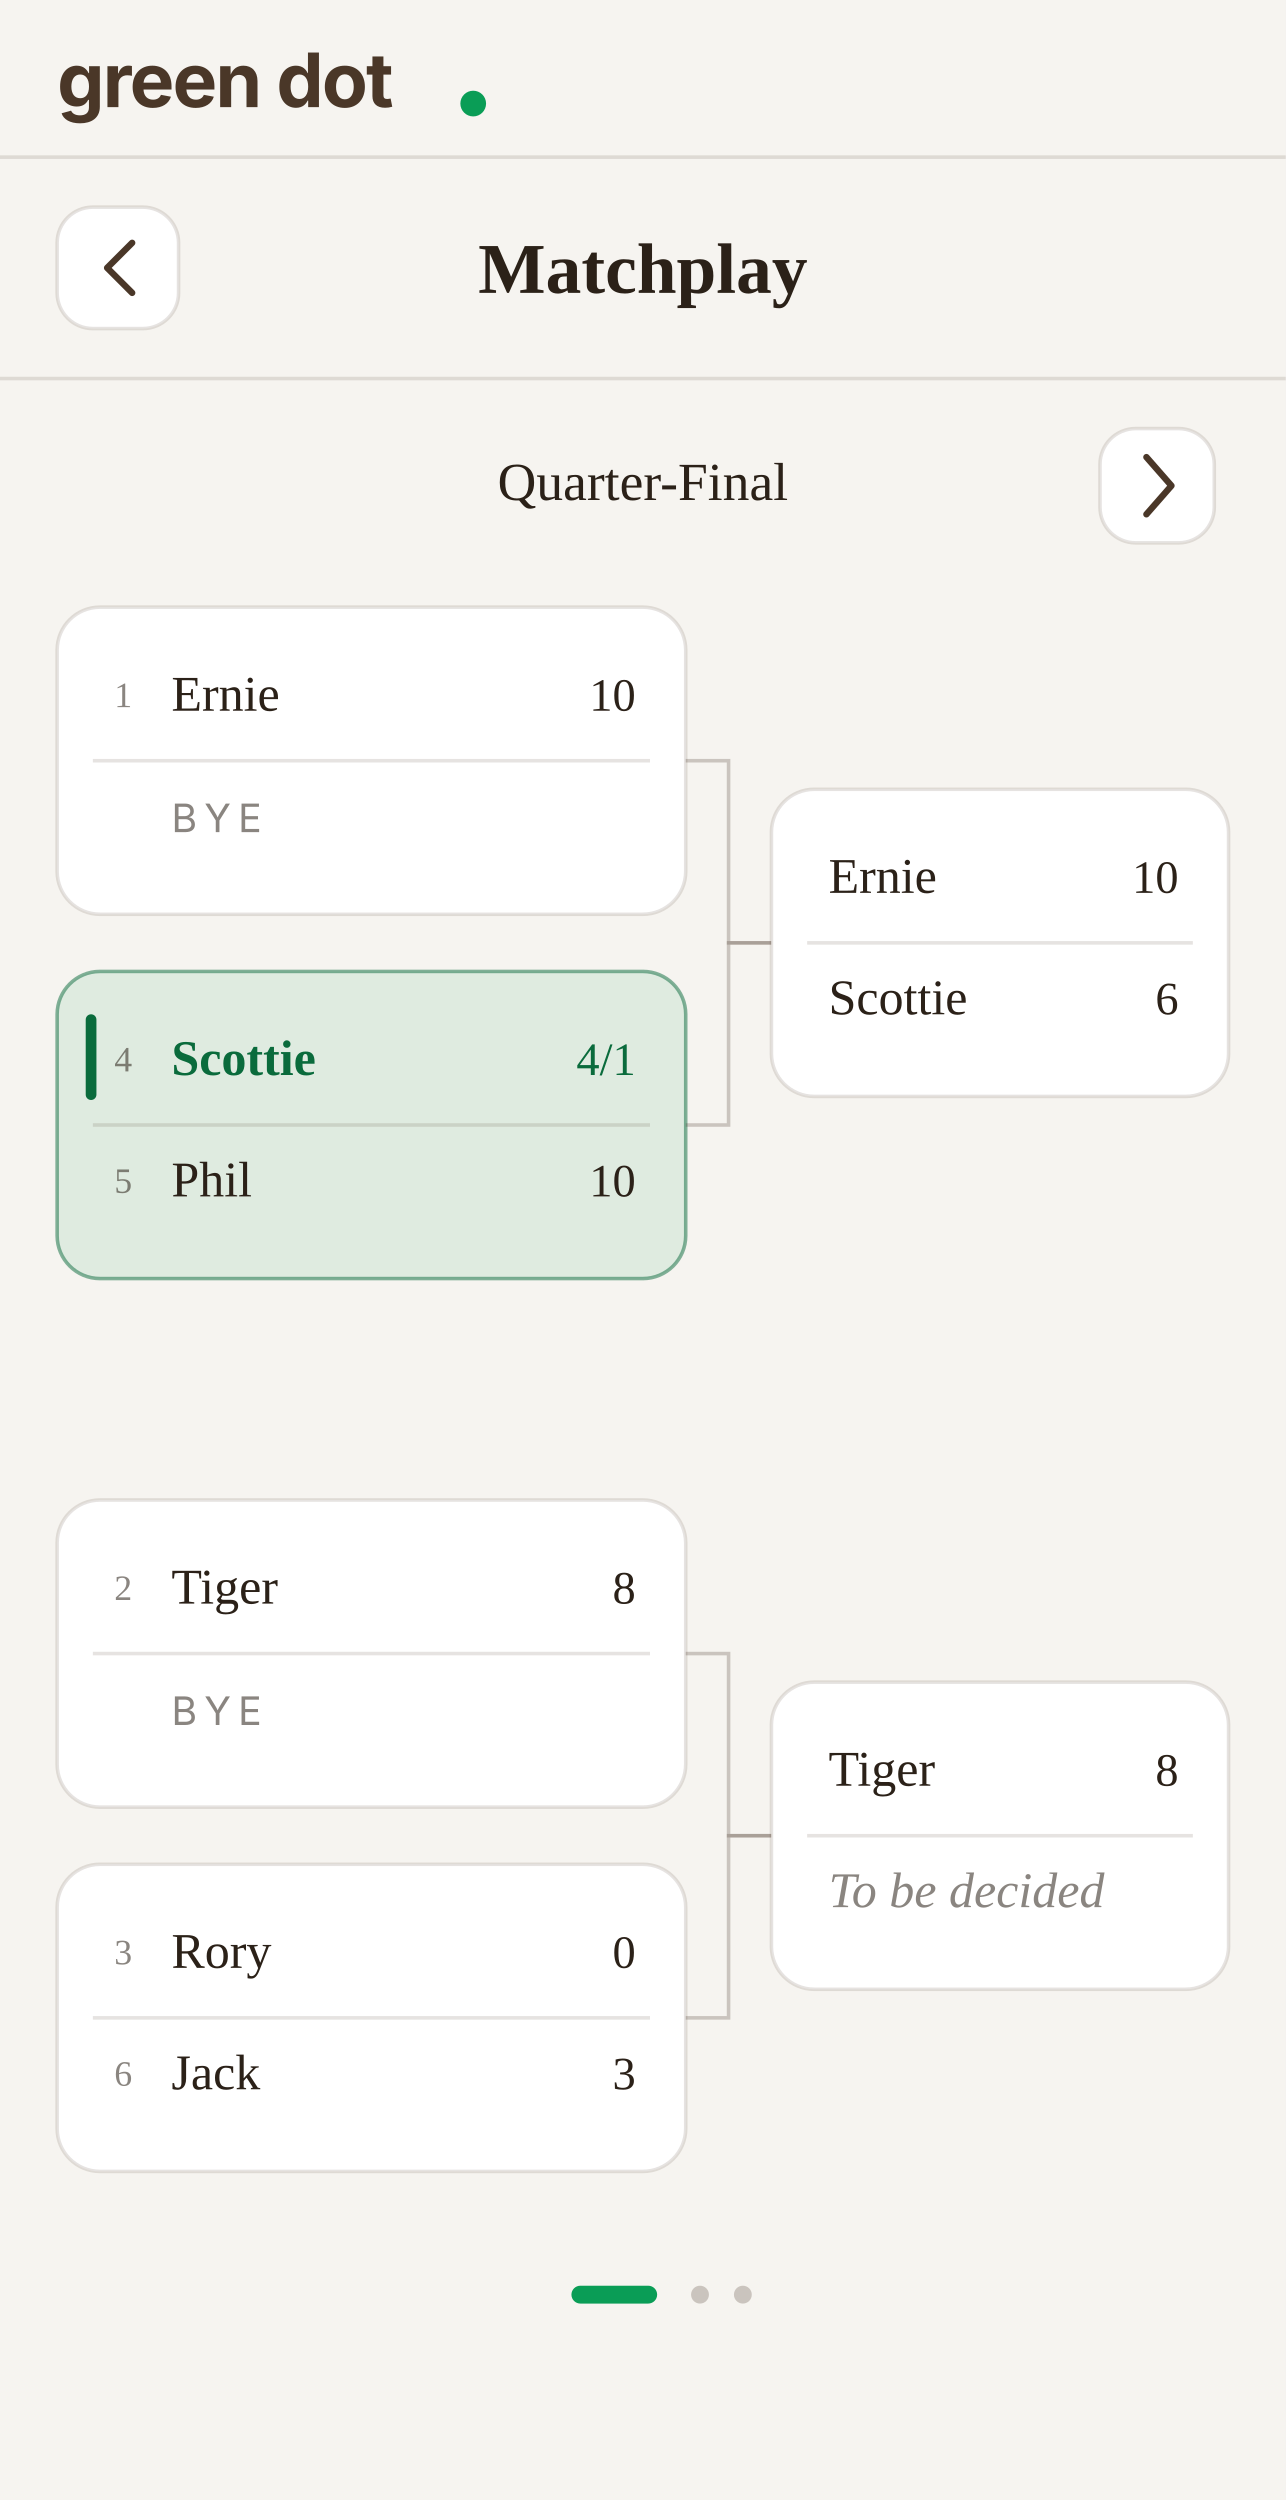
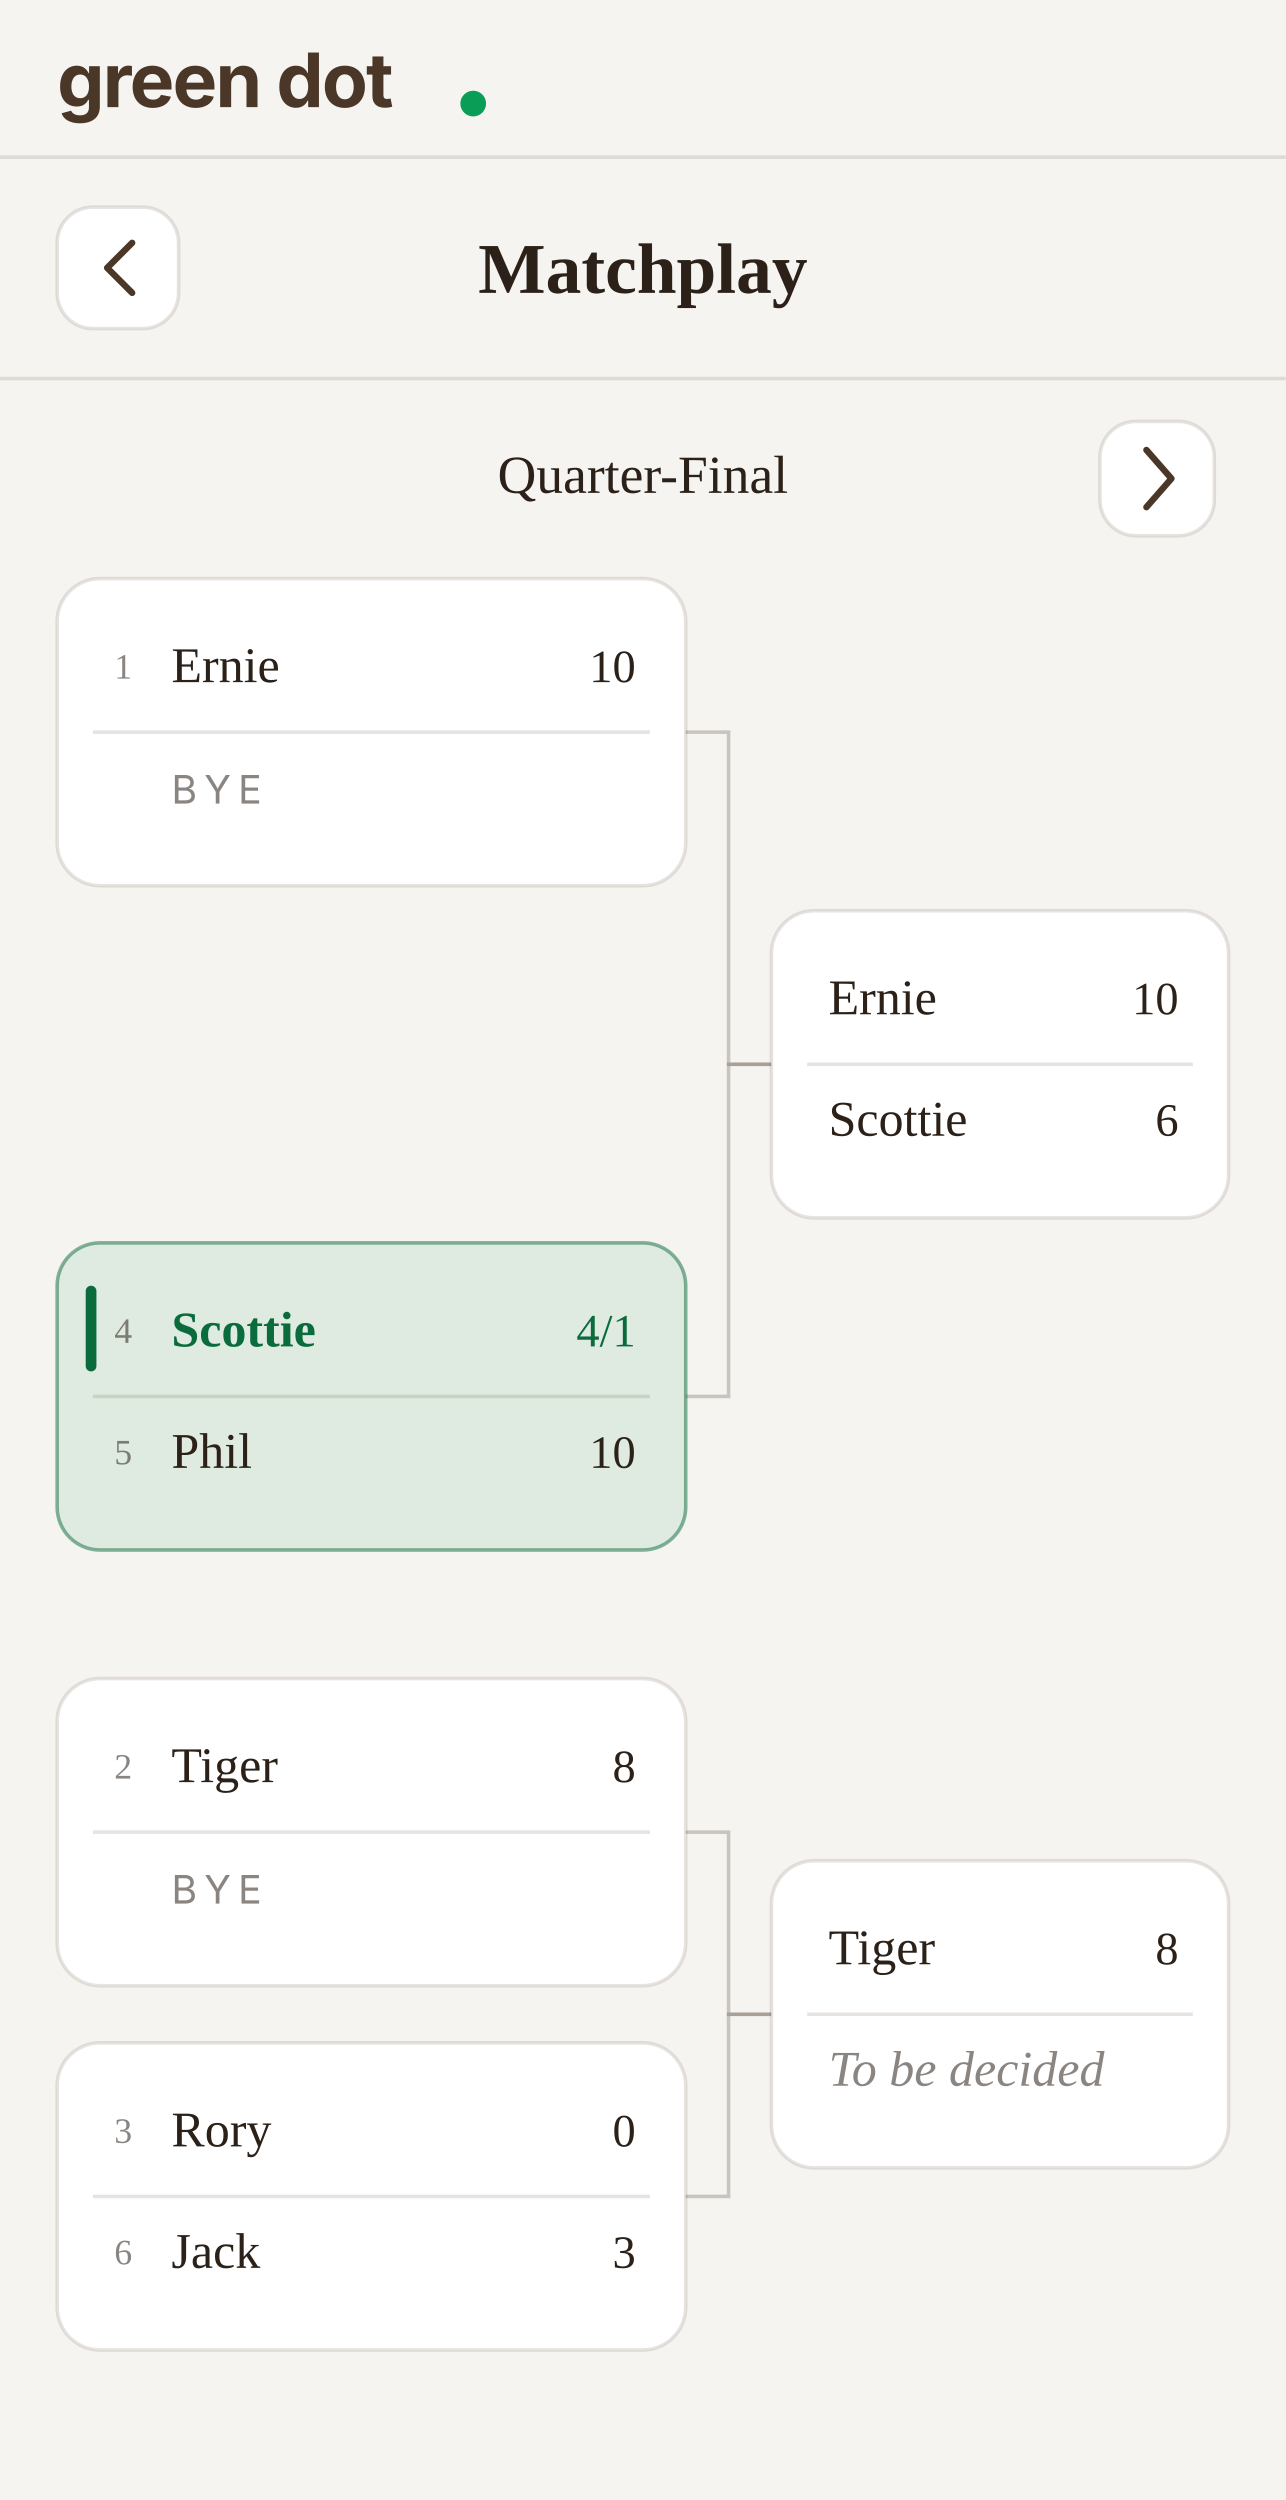
<svg xmlns="http://www.w3.org/2000/svg" viewBox="0 0 360 700" width="360" height="700">
  <rect width="360" height="700" fill="#F6F4F0" />
  <text x="16" y="30" font-family="-apple-system,'Segoe UI',system-ui,sans-serif" font-size="21" font-weight="700" fill="#4A3728" letter-spacing="-0.5">green dot</text>
  <circle cx="132.5" cy="29" r="3.6" fill="#0A9D56" />
  <line x1="0" y1="44" x2="360" y2="44" stroke="rgba(74,55,40,0.14)" />
  <rect x="16" y="58" width="34" height="34" rx="10" fill="#FFFFFF" stroke="rgba(74,55,40,0.14)" />
  <path d="M37 68 L30 75 L37 82" stroke="#4A3728" stroke-width="1.8" fill="none" stroke-linecap="round" stroke-linejoin="round" />
  <text x="180" y="82" font-family="Georgia,'Times New Roman',serif" font-size="20" font-weight="700" fill="#2B2118" text-anchor="middle">Matchplay</text>
  <line x1="0" y1="106" x2="360" y2="106" stroke="rgba(74,55,40,0.14)" />
-   <text x="180" y="140" font-family="Georgia,'Times New Roman',serif" font-size="15" font-weight="400" fill="#2B2118" text-anchor="middle">Quarter-Final</text>
-   <rect x="308" y="120" width="32" height="32" rx="10" fill="#FFFFFF" stroke="rgba(74,55,40,0.14)" />
-   <path d="M321 128 L328 136 L321 144" stroke="#4A3728" stroke-width="1.8" fill="none" stroke-linecap="round" stroke-linejoin="round" />
-   <rect x="16" y="170" width="176" height="86" rx="12" fill="#FFFFFF" stroke="rgba(74,55,40,0.14)" />
-   <line x1="26" y1="213" x2="182" y2="213" stroke="rgba(74,55,40,0.14)" />
-   <text x="32" y="198" font-family="Georgia,'Times New Roman',serif" font-size="10" font-weight="400" fill="rgba(43,33,24,0.55)" text-anchor="start">1</text>
-   <text x="48" y="199" font-family="Georgia,'Times New Roman',serif" font-size="14" font-weight="400" fill="#2B2118" text-anchor="start">Ernie</text>
-   <text x="178" y="199" font-family="Georgia,'Times New Roman',serif" font-size="13" font-weight="400" fill="#2B2118" text-anchor="end">10</text>
-   <text x="48" y="233" font-family="-apple-system,'Segoe UI',system-ui,sans-serif" font-size="11" font-weight="400" fill="rgba(43,33,24,0.55)" text-anchor="start" letter-spacing="2">BYE</text>
-   <rect x="16" y="272" width="176" height="86" rx="12" fill="rgba(10,157,86,0.10)" stroke="#0A6B3C" stroke-opacity="0.5" />
-   <rect x="24" y="284" width="3" height="24" rx="1.5" fill="#0A6B3C" />
-   <line x1="26" y1="315" x2="182" y2="315" stroke="rgba(74,55,40,0.14)" />
-   <text x="32" y="300" font-family="Georgia,'Times New Roman',serif" font-size="10" font-weight="400" fill="rgba(43,33,24,0.55)" text-anchor="start">4</text>
-   <text x="48" y="301" font-family="Georgia,'Times New Roman',serif" font-size="14" font-weight="700" fill="#0A6B3C" text-anchor="start">Scottie</text>
-   <text x="178" y="301" font-family="Georgia,'Times New Roman',serif" font-size="13" font-weight="400" fill="#0A6B3C" text-anchor="end">4/1</text>
-   <text x="32" y="334" font-family="Georgia,'Times New Roman',serif" font-size="10" font-weight="400" fill="rgba(43,33,24,0.55)" text-anchor="start">5</text>
-   <text x="48" y="335" font-family="Georgia,'Times New Roman',serif" font-size="14" font-weight="400" fill="#2B2118" text-anchor="start">Phil</text>
-   <text x="178" y="335" font-family="Georgia,'Times New Roman',serif" font-size="13" font-weight="400" fill="#2B2118" text-anchor="end">10</text>
-   <path d="M192 213 H204 V264 H216" stroke="rgba(74,55,40,0.25)" fill="none" />
-   <path d="M192 315 H204 V264 H216" stroke="rgba(74,55,40,0.25)" fill="none" />
-   <rect x="216" y="221" width="128" height="86" rx="12" fill="#FFFFFF" stroke="rgba(74,55,40,0.14)" />
-   <line x1="226" y1="264" x2="334" y2="264" stroke="rgba(74,55,40,0.14)" />
-   <text x="232" y="250" font-family="Georgia,'Times New Roman',serif" font-size="14" font-weight="400" fill="#2B2118" text-anchor="start">Ernie</text>
-   <text x="330" y="250" font-family="Georgia,'Times New Roman',serif" font-size="13" font-weight="400" fill="#2B2118" text-anchor="end">10</text>
-   <text x="232" y="284" font-family="Georgia,'Times New Roman',serif" font-size="14" font-weight="400" fill="#2B2118" text-anchor="start">Scottie</text>
-   <text x="330" y="284" font-family="Georgia,'Times New Roman',serif" font-size="13" font-weight="400" fill="#2B2118" text-anchor="end">6</text>
-   <rect x="16" y="420" width="176" height="86" rx="12" fill="#FFFFFF" stroke="rgba(74,55,40,0.14)" />
-   <line x1="26" y1="463" x2="182" y2="463" stroke="rgba(74,55,40,0.14)" />
-   <text x="32" y="448" font-family="Georgia,'Times New Roman',serif" font-size="10" font-weight="400" fill="rgba(43,33,24,0.55)" text-anchor="start">2</text>
-   <text x="48" y="449" font-family="Georgia,'Times New Roman',serif" font-size="14" font-weight="400" fill="#2B2118" text-anchor="start">Tiger</text>
-   <text x="178" y="449" font-family="Georgia,'Times New Roman',serif" font-size="13" font-weight="400" fill="#2B2118" text-anchor="end">8</text>
-   <text x="48" y="483" font-family="-apple-system,'Segoe UI',system-ui,sans-serif" font-size="11" font-weight="400" fill="rgba(43,33,24,0.55)" text-anchor="start" letter-spacing="2">BYE</text>
-   <rect x="16" y="522" width="176" height="86" rx="12" fill="#FFFFFF" stroke="rgba(74,55,40,0.14)" />
-   <line x1="26" y1="565" x2="182" y2="565" stroke="rgba(74,55,40,0.14)" />
-   <text x="32" y="550" font-family="Georgia,'Times New Roman',serif" font-size="10" font-weight="400" fill="rgba(43,33,24,0.55)" text-anchor="start">3</text>
-   <text x="48" y="551" font-family="Georgia,'Times New Roman',serif" font-size="14" font-weight="400" fill="#2B2118" text-anchor="start">Rory</text>
-   <text x="178" y="551" font-family="Georgia,'Times New Roman',serif" font-size="13" font-weight="400" fill="#2B2118" text-anchor="end">0</text>
-   <text x="32" y="584" font-family="Georgia,'Times New Roman',serif" font-size="10" font-weight="400" fill="rgba(43,33,24,0.55)" text-anchor="start">6</text>
-   <text x="48" y="585" font-family="Georgia,'Times New Roman',serif" font-size="14" font-weight="400" fill="#2B2118" text-anchor="start">Jack</text>
-   <text x="178" y="585" font-family="Georgia,'Times New Roman',serif" font-size="13" font-weight="400" fill="#2B2118" text-anchor="end">3</text>
-   <path d="M192 463 H204 V514 H216" stroke="rgba(74,55,40,0.25)" fill="none" />
-   <path d="M192 565 H204 V514 H216" stroke="rgba(74,55,40,0.25)" fill="none" />
-   <rect x="216" y="471" width="128" height="86" rx="12" fill="#FFFFFF" stroke="rgba(74,55,40,0.14)" />
-   <line x1="226" y1="514" x2="334" y2="514" stroke="rgba(74,55,40,0.14)" />
-   <text x="232" y="500" font-family="Georgia,'Times New Roman',serif" font-size="14" font-weight="400" fill="#2B2118" text-anchor="start">Tiger</text>
-   <text x="330" y="500" font-family="Georgia,'Times New Roman',serif" font-size="13" font-weight="400" fill="#2B2118" text-anchor="end">8</text>
-   <text x="232" y="534" font-family="Georgia,'Times New Roman',serif" font-size="14" font-weight="400" fill="rgba(43,33,24,0.55)" text-anchor="start" font-style="italic">To be decided</text>
-   <rect x="160" y="640" width="24" height="5" rx="2.5" fill="#0A9D56" />
-   <circle cx="196" cy="642.5" r="2.5" fill="rgba(74,55,40,0.25)" />
-   <circle cx="208" cy="642.5" r="2.5" fill="rgba(74,55,40,0.25)" />
+   <text x="180" y="138" font-family="Georgia,'Times New Roman',serif" font-size="15" font-weight="400" fill="#2B2118" text-anchor="middle">Quarter-Final</text>
+   <rect x="308" y="118" width="32" height="32" rx="10" fill="#FFFFFF" stroke="rgba(74,55,40,0.14)" />
+   <path d="M321 126 L328 134 L321 142" stroke="#4A3728" stroke-width="1.8" fill="none" stroke-linecap="round" stroke-linejoin="round" />
+   <rect x="16" y="162" width="176" height="86" rx="12" fill="#FFFFFF" stroke="rgba(74,55,40,0.14)" />
+   <line x1="26" y1="205" x2="182" y2="205" stroke="rgba(74,55,40,0.14)" />
+   <text x="32" y="190" font-family="Georgia,'Times New Roman',serif" font-size="10" font-weight="400" fill="rgba(43,33,24,0.55)" text-anchor="start">1</text>
+   <text x="48" y="191" font-family="Georgia,'Times New Roman',serif" font-size="14" font-weight="400" fill="#2B2118" text-anchor="start">Ernie</text>
+   <text x="178" y="191" font-family="Georgia,'Times New Roman',serif" font-size="13" font-weight="400" fill="#2B2118" text-anchor="end">10</text>
+   <text x="48" y="225" font-family="-apple-system,'Segoe UI',system-ui,sans-serif" font-size="11" font-weight="400" fill="rgba(43,33,24,0.55)" text-anchor="start" letter-spacing="2">BYE</text>
+   <rect x="16" y="348" width="176" height="86" rx="12" fill="rgba(10,157,86,0.10)" stroke="#0A6B3C" stroke-opacity="0.5" />
+   <rect x="24" y="360" width="3" height="24" rx="1.5" fill="#0A6B3C" />
+   <line x1="26" y1="391" x2="182" y2="391" stroke="rgba(74,55,40,0.14)" />
+   <text x="32" y="376" font-family="Georgia,'Times New Roman',serif" font-size="10" font-weight="400" fill="rgba(43,33,24,0.55)" text-anchor="start">4</text>
+   <text x="48" y="377" font-family="Georgia,'Times New Roman',serif" font-size="14" font-weight="700" fill="#0A6B3C" text-anchor="start">Scottie</text>
+   <text x="178" y="377" font-family="Georgia,'Times New Roman',serif" font-size="13" font-weight="400" fill="#0A6B3C" text-anchor="end">4/1</text>
+   <text x="32" y="410" font-family="Georgia,'Times New Roman',serif" font-size="10" font-weight="400" fill="rgba(43,33,24,0.55)" text-anchor="start">5</text>
+   <text x="48" y="411" font-family="Georgia,'Times New Roman',serif" font-size="14" font-weight="400" fill="#2B2118" text-anchor="start">Phil</text>
+   <text x="178" y="411" font-family="Georgia,'Times New Roman',serif" font-size="13" font-weight="400" fill="#2B2118" text-anchor="end">10</text>
+   <path d="M192 205 H204 V298 H216" stroke="rgba(74,55,40,0.25)" fill="none" />
+   <path d="M192 391 H204 V298 H216" stroke="rgba(74,55,40,0.25)" fill="none" />
+   <rect x="216" y="255" width="128" height="86" rx="12" fill="#FFFFFF" stroke="rgba(74,55,40,0.14)" />
+   <line x1="226" y1="298" x2="334" y2="298" stroke="rgba(74,55,40,0.14)" />
+   <text x="232" y="284" font-family="Georgia,'Times New Roman',serif" font-size="14" font-weight="400" fill="#2B2118" text-anchor="start">Ernie</text>
+   <text x="330" y="284" font-family="Georgia,'Times New Roman',serif" font-size="13" font-weight="400" fill="#2B2118" text-anchor="end">10</text>
+   <text x="232" y="318" font-family="Georgia,'Times New Roman',serif" font-size="14" font-weight="400" fill="#2B2118" text-anchor="start">Scottie</text>
+   <text x="330" y="318" font-family="Georgia,'Times New Roman',serif" font-size="13" font-weight="400" fill="#2B2118" text-anchor="end">6</text>
+   <rect x="16" y="470" width="176" height="86" rx="12" fill="#FFFFFF" stroke="rgba(74,55,40,0.14)" />
+   <line x1="26" y1="513" x2="182" y2="513" stroke="rgba(74,55,40,0.14)" />
+   <text x="32" y="498" font-family="Georgia,'Times New Roman',serif" font-size="10" font-weight="400" fill="rgba(43,33,24,0.55)" text-anchor="start">2</text>
+   <text x="48" y="499" font-family="Georgia,'Times New Roman',serif" font-size="14" font-weight="400" fill="#2B2118" text-anchor="start">Tiger</text>
+   <text x="178" y="499" font-family="Georgia,'Times New Roman',serif" font-size="13" font-weight="400" fill="#2B2118" text-anchor="end">8</text>
+   <text x="48" y="533" font-family="-apple-system,'Segoe UI',system-ui,sans-serif" font-size="11" font-weight="400" fill="rgba(43,33,24,0.55)" text-anchor="start" letter-spacing="2">BYE</text>
+   <rect x="16" y="572" width="176" height="86" rx="12" fill="#FFFFFF" stroke="rgba(74,55,40,0.14)" />
+   <line x1="26" y1="615" x2="182" y2="615" stroke="rgba(74,55,40,0.14)" />
+   <text x="32" y="600" font-family="Georgia,'Times New Roman',serif" font-size="10" font-weight="400" fill="rgba(43,33,24,0.55)" text-anchor="start">3</text>
+   <text x="48" y="601" font-family="Georgia,'Times New Roman',serif" font-size="14" font-weight="400" fill="#2B2118" text-anchor="start">Rory</text>
+   <text x="178" y="601" font-family="Georgia,'Times New Roman',serif" font-size="13" font-weight="400" fill="#2B2118" text-anchor="end">0</text>
+   <text x="32" y="634" font-family="Georgia,'Times New Roman',serif" font-size="10" font-weight="400" fill="rgba(43,33,24,0.55)" text-anchor="start">6</text>
+   <text x="48" y="635" font-family="Georgia,'Times New Roman',serif" font-size="14" font-weight="400" fill="#2B2118" text-anchor="start">Jack</text>
+   <text x="178" y="635" font-family="Georgia,'Times New Roman',serif" font-size="13" font-weight="400" fill="#2B2118" text-anchor="end">3</text>
+   <path d="M192 513 H204 V564 H216" stroke="rgba(74,55,40,0.25)" fill="none" />
+   <path d="M192 615 H204 V564 H216" stroke="rgba(74,55,40,0.25)" fill="none" />
+   <rect x="216" y="521" width="128" height="86" rx="12" fill="#FFFFFF" stroke="rgba(74,55,40,0.14)" />
+   <line x1="226" y1="564" x2="334" y2="564" stroke="rgba(74,55,40,0.14)" />
+   <text x="232" y="550" font-family="Georgia,'Times New Roman',serif" font-size="14" font-weight="400" fill="#2B2118" text-anchor="start">Tiger</text>
+   <text x="330" y="550" font-family="Georgia,'Times New Roman',serif" font-size="13" font-weight="400" fill="#2B2118" text-anchor="end">8</text>
+   <text x="232" y="584" font-family="Georgia,'Times New Roman',serif" font-size="14" font-weight="400" fill="rgba(43,33,24,0.55)" text-anchor="start" font-style="italic">To be decided</text>
</svg>
